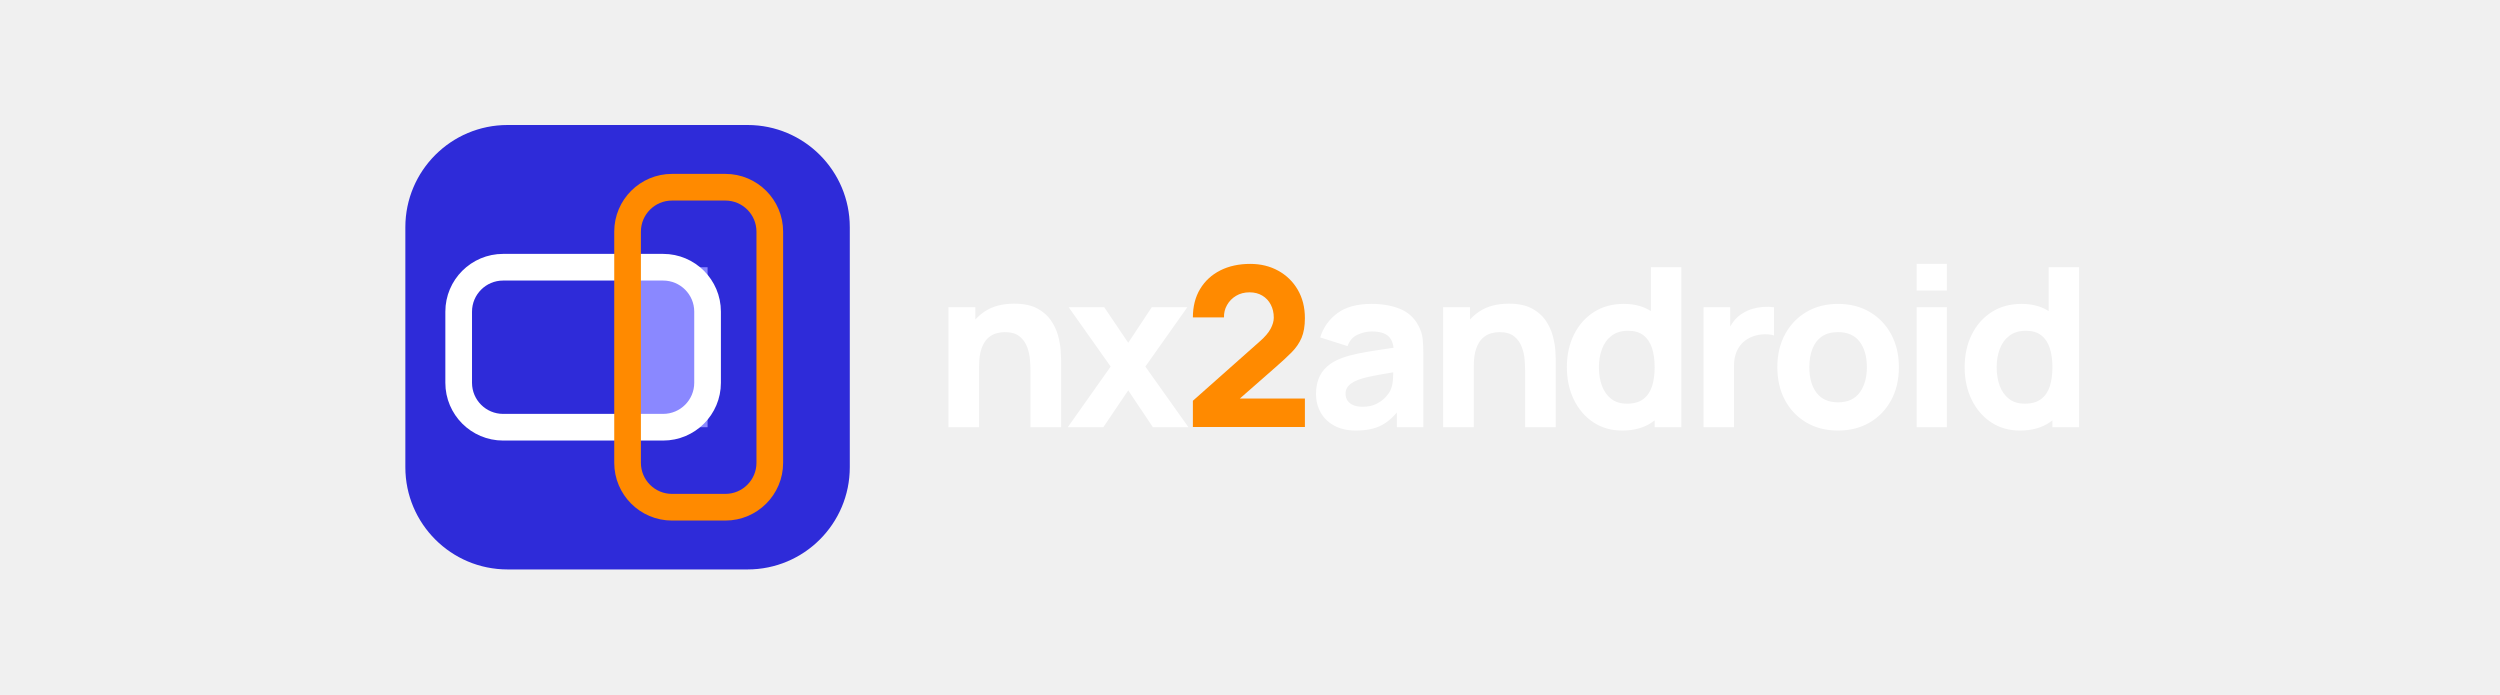
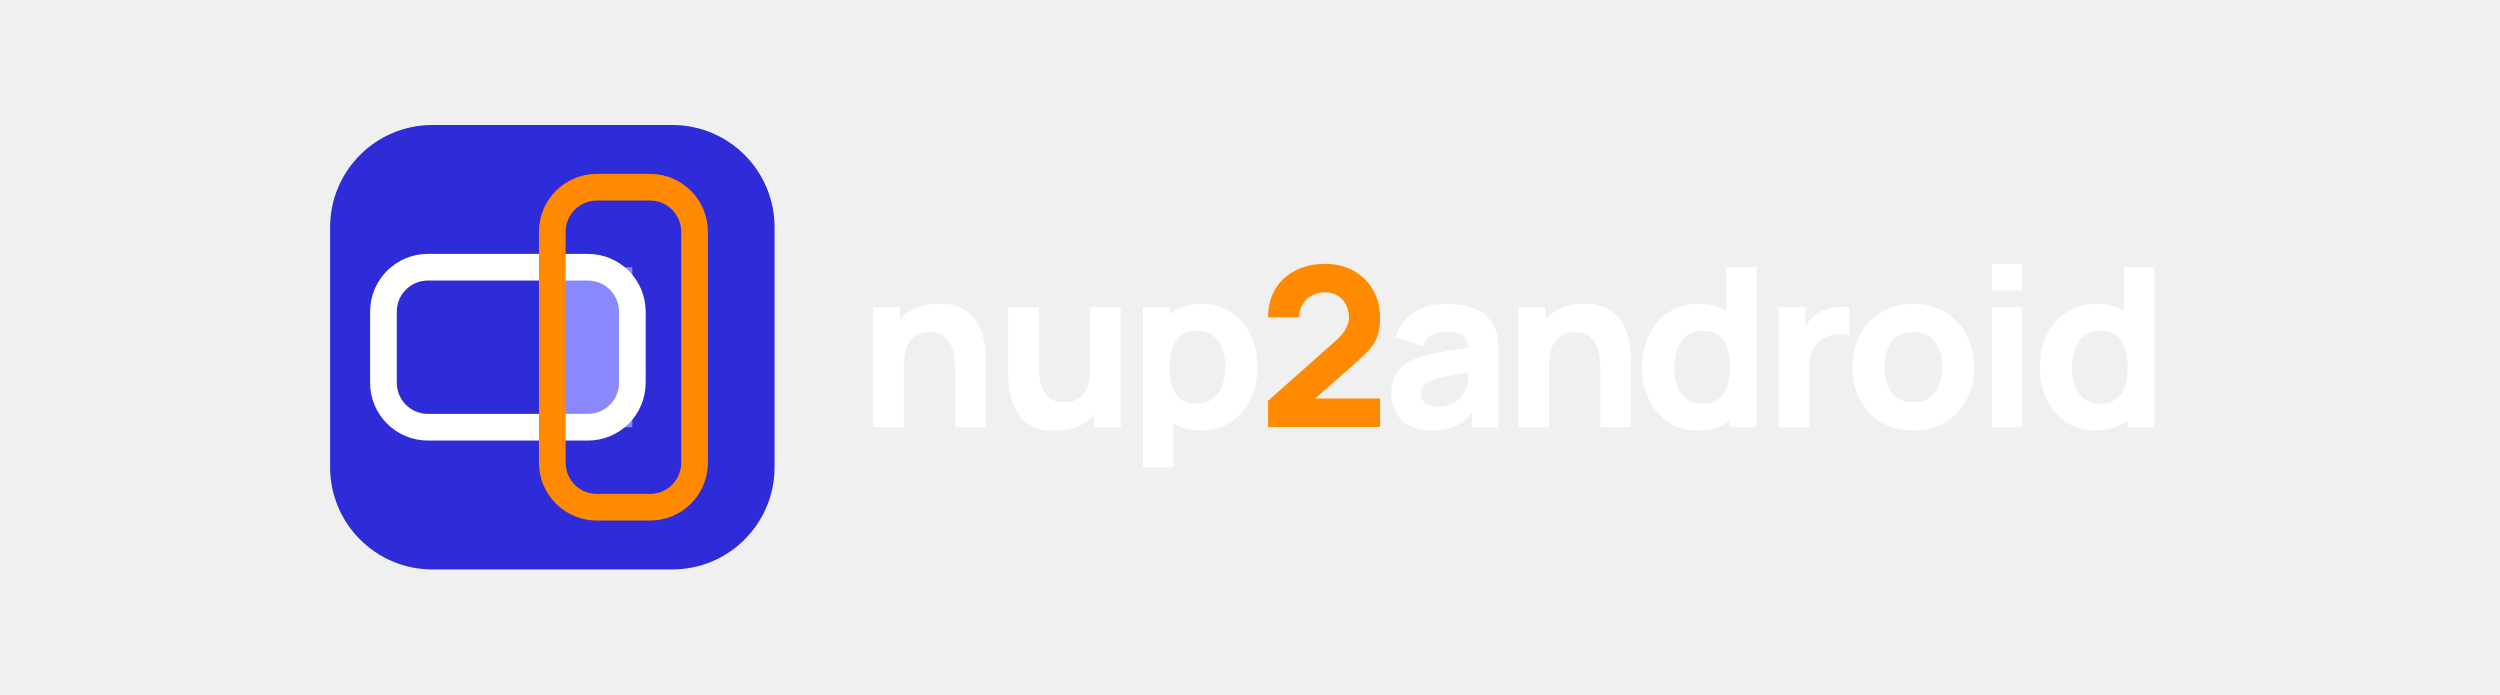
<svg xmlns="http://www.w3.org/2000/svg" width="720" height="200" viewBox="0 0 720 200" role="img" aria-label="nup2android">
-   <g transform="translate(116.74 36) scale(1.28)">
-     <rect width="100" height="100" rx="23" fill="#2E2BD9" />
-     <rect x="50" y="32" width="18" height="36" fill="#8A88FF" />
-     <rect x="12" y="32" width="56" height="36" rx="10" fill="none" stroke="#FFFFFF" stroke-width="6" />
-     <rect x="50" y="14" width="32" height="72" rx="10" fill="none" stroke="#FF8A00" stroke-width="6" />
+   <g transform="translate(-21.67 0)">
+     <g transform="translate(116.74 36) scale(1.28)">
+       <rect width="100" height="100" rx="23" fill="#2E2BD9" />
+       <rect x="50" y="32" width="18" height="36" fill="#8A88FF" />
+       <rect x="12" y="32" width="56" height="36" rx="10" fill="none" stroke="#FFFFFF" stroke-width="6" />
+       <rect x="50" y="14" width="32" height="72" rx="10" fill="none" stroke="#FF8A00" stroke-width="6" />
+     </g>
+     <path fill="#FFFFFF" d="M296.77 123.04V106.72Q296.77 105.54 296.64 103.7Q296.51 101.86 295.84 100Q295.17 98.14 293.65 96.9Q292.13 95.65 289.34 95.65Q288.22 95.65 286.94 96Q285.66 96.35 284.54 97.36Q283.42 98.37 282.7 100.32Q281.98 102.27 281.98 105.5L276.99 103.14Q276.99 99.04 278.66 95.46Q280.32 91.87 283.66 89.66Q287.01 87.46 292.1 87.46Q296.16 87.46 298.72 88.83Q301.28 90.21 302.7 92.32Q304.13 94.43 304.74 96.72Q305.34 99.01 305.47 100.9Q305.6 102.78 305.6 103.65V123.04ZM273.15 123.04V88.48H280.9V99.94H281.98V123.04Z" />
+     <path fill="#FFFFFF" transform="translate(38.85 0) rotate(180 289.38 105.76)" d="M296.77 123.04V106.72Q296.77 105.54 296.64 103.7Q296.51 101.86 295.84 100Q295.17 98.14 293.65 96.9Q292.13 95.65 289.34 95.65Q288.22 95.65 286.94 96Q285.66 96.35 284.54 97.36Q283.42 98.37 282.7 100.32Q281.98 102.27 281.98 105.5L276.99 103.14Q276.99 99.04 278.66 95.46Q280.32 91.87 283.66 89.66Q287.01 87.46 292.1 87.46Q296.16 87.46 298.72 88.83Q301.28 90.21 302.7 92.32Q304.13 94.43 304.74 96.72Q305.34 99.01 305.47 100.9Q305.6 102.78 305.6 103.65V123.04ZM273.15 123.04V88.48H280.9V99.94H281.98V123.04Z" />
+     <path fill="#FFFFFF" transform="translate(-100.41 0) rotate(180 467.74 105.76)" d="M467.2 124Q462.43 124 458.85 121.6Q455.26 119.2 453.26 115.07Q451.26 110.94 451.26 105.76Q451.26 100.48 453.3 96.37Q455.33 92.26 459.01 89.89Q462.69 87.52 467.65 87.52Q472.58 87.52 475.94 89.92Q479.3 92.32 481.02 96.45Q482.75 100.58 482.75 105.76Q482.75 110.94 481.01 115.07Q479.26 119.2 475.81 121.6Q472.35 124 467.2 124ZM468.61 116.26Q471.52 116.26 473.26 114.94Q475.01 113.63 475.78 111.26Q476.54 108.9 476.54 105.76Q476.54 102.62 475.78 100.26Q475.01 97.89 473.33 96.58Q471.65 95.26 468.93 95.26Q466.02 95.26 464.14 96.69Q462.27 98.11 461.38 100.5Q460.48 102.88 460.48 105.76Q460.48 108.67 461.34 111.06Q462.21 113.44 464 114.85Q465.79 116.26 468.61 116.26ZM476.54 123.04V99.36H475.46V76.96H484.22V123.04Z" />
+     <g transform="translate(43.33 0)">
+       <path fill="#FF8A00" d="M343.55 122.98V115.42L362.88 98.27Q365.06 96.35 365.95 94.66Q366.85 92.96 366.85 91.49Q366.85 89.38 365.98 87.73Q365.12 86.08 363.55 85.14Q361.98 84.19 359.87 84.19Q357.66 84.19 355.98 85.2Q354.3 86.21 353.38 87.86Q352.45 89.5 352.51 91.42H343.55Q343.55 86.69 345.63 83.23Q347.71 79.78 351.42 77.89Q355.14 76 360.06 76Q364.58 76 368.14 77.97Q371.71 79.94 373.76 83.46Q375.81 86.98 375.81 91.62Q375.81 95.04 374.85 97.3Q373.89 99.55 372 101.46Q370.11 103.36 367.36 105.76L354.88 116.7L354.18 114.78H375.81V122.98Z" />
+       <path fill="#FFFFFF" d="M390.53 124Q386.82 124 384.24 122.58Q381.66 121.15 380.34 118.77Q379.01 116.38 379.01 113.5Q379.01 111.1 379.74 109.12Q380.48 107.14 382.13 105.62Q383.78 104.1 386.56 103.07Q388.48 102.37 391.14 101.82Q393.79 101.28 397.15 100.78Q400.51 100.29 404.54 99.68L401.41 101.41Q401.41 98.34 399.94 96.9Q398.46 95.46 395.01 95.46Q393.09 95.46 391.01 96.38Q388.93 97.31 388.1 99.68L380.22 97.18Q381.54 92.9 385.15 90.21Q388.77 87.52 395.01 87.52Q399.58 87.52 403.14 88.93Q406.69 90.34 408.51 93.79Q409.54 95.71 409.73 97.63Q409.92 99.55 409.92 101.92V123.04H402.3V115.94L403.39 117.41Q400.86 120.9 397.94 122.45Q395.01 124 390.53 124ZM392.38 117.15Q394.78 117.15 396.43 116.3Q398.08 115.46 399.06 114.37Q400.03 113.28 400.38 112.54Q401.06 111.14 401.17 109.26Q401.28 107.39 401.28 106.14L403.84 106.78Q399.97 107.42 397.57 107.86Q395.17 108.29 393.7 108.64Q392.22 108.99 391.1 109.41Q389.82 109.92 389.04 110.51Q388.26 111.1 387.89 111.81Q387.52 112.51 387.52 113.38Q387.52 114.56 388.11 115.41Q388.7 116.26 389.79 116.7Q390.88 117.15 392.38 117.15ZM439.23 123.04V106.72Q439.23 105.54 439.1 103.7Q438.98 101.86 438.3 100Q437.63 98.14 436.11 96.9Q434.59 95.65 431.81 95.65Q430.69 95.65 429.41 96Q428.13 96.35 427.01 97.36Q425.89 98.37 425.17 100.32Q424.45 102.27 424.45 105.5L419.46 103.14Q419.46 99.04 421.12 95.46Q422.78 91.87 426.13 89.66Q429.47 87.46 434.56 87.46Q438.62 87.46 441.18 88.83Q443.74 90.21 445.17 92.32Q446.59 94.43 447.2 96.72Q447.81 99.01 447.94 100.9Q448.06 102.78 448.06 103.65V123.04ZM415.62 123.04V88.48H423.36V99.94H424.45V123.04ZM467.2 124Q462.43 124 458.85 121.6Q455.26 119.2 453.26 115.07Q451.26 110.94 451.26 105.76Q451.26 100.48 453.3 96.37Q455.33 92.26 459.01 89.89Q462.69 87.52 467.65 87.52Q472.58 87.52 475.94 89.92Q479.3 92.32 481.02 96.45Q482.75 100.58 482.75 105.76Q482.75 110.94 481.01 115.07Q479.26 119.2 475.81 121.6Q472.35 124 467.2 124ZM468.61 116.26Q471.52 116.26 473.26 114.94Q475.01 113.63 475.78 111.26Q476.54 108.9 476.54 105.76Q476.54 102.62 475.78 100.26Q475.01 97.89 473.33 96.58Q471.65 95.26 468.93 95.26Q466.02 95.26 464.14 96.69Q462.27 98.11 461.38 100.5Q460.48 102.88 460.48 105.76Q460.48 108.67 461.34 111.06Q462.21 113.44 464 114.85Q465.79 116.26 468.61 116.26ZM476.54 123.04V99.36H475.46V76.96H484.22V123.04ZM490.62 123.04V88.48H498.3V96.93L497.47 95.84Q498.14 94.05 499.26 92.58Q500.38 91.1 502.02 90.14Q503.26 89.38 504.74 88.94Q506.21 88.51 507.78 88.4Q509.34 88.29 510.91 88.48V96.61Q509.47 96.16 507.57 96.3Q505.66 96.45 504.13 97.18Q502.59 97.89 501.54 99.06Q500.48 100.22 499.94 101.81Q499.39 103.39 499.39 105.38V123.04ZM529.34 124Q524.13 124 520.19 121.66Q516.26 119.33 514.06 115.22Q511.87 111.1 511.87 105.76Q511.87 100.35 514.11 96.24Q516.35 92.13 520.29 89.82Q524.22 87.52 529.34 87.52Q534.56 87.52 538.51 89.86Q542.46 92.19 544.67 96.3Q546.88 100.42 546.88 105.76Q546.88 111.14 544.66 115.25Q542.43 119.36 538.48 121.68Q534.53 124 529.34 124ZM529.34 115.87Q533.54 115.87 535.6 113.04Q537.66 110.21 537.66 105.76Q537.66 101.15 535.57 98.4Q533.47 95.65 529.34 95.65Q526.5 95.65 524.67 96.93Q522.85 98.21 521.97 100.48Q521.09 102.75 521.09 105.76Q521.09 110.4 523.18 113.14Q525.28 115.87 529.34 115.87ZM552 83.68V76H560.7V83.68ZM552 123.04V88.48H560.7V123.04ZM581.76 124Q576.99 124 573.41 121.6Q569.82 119.2 567.82 115.07Q565.82 110.94 565.82 105.76Q565.82 100.48 567.86 96.37Q569.89 92.26 573.57 89.89Q577.25 87.52 582.21 87.52Q587.14 87.52 590.5 89.92Q593.86 92.32 595.58 96.45Q597.31 100.58 597.31 105.76Q597.31 110.94 595.57 115.07Q593.82 119.2 590.37 121.6Q586.91 124 581.76 124ZM583.17 116.26Q586.08 116.26 587.82 114.94Q589.57 113.63 590.34 111.26Q591.1 108.9 591.1 105.76Q591.1 102.62 590.34 100.26Q589.57 97.89 587.89 96.58Q586.21 95.26 583.49 95.26Q580.58 95.26 578.7 96.69Q576.83 98.11 575.94 100.5Q575.04 102.88 575.04 105.76Q575.04 108.67 575.9 111.06Q576.77 113.44 578.56 114.85Q580.35 116.26 583.17 116.26ZM591.1 123.04V99.36H590.02V76.96H598.78V123.04Z" />
+     </g>
  </g>
-   <path fill="#FFFFFF" d="M296.77 123.04V106.72Q296.77 105.54 296.64 103.7Q296.51 101.86 295.84 100Q295.17 98.14 293.65 96.9Q292.13 95.65 289.34 95.65Q288.22 95.65 286.94 96Q285.66 96.35 284.54 97.36Q283.42 98.37 282.7 100.32Q281.98 102.27 281.98 105.5L276.99 103.14Q276.99 99.04 278.66 95.46Q280.32 91.87 283.66 89.66Q287.01 87.46 292.1 87.46Q296.16 87.46 298.72 88.83Q301.28 90.21 302.7 92.32Q304.13 94.43 304.74 96.72Q305.34 99.01 305.47 100.9Q305.6 102.78 305.6 103.65V123.04ZM273.15 123.04V88.48H280.9V99.94H281.98V123.04ZM307.52 123.04 319.87 105.57 307.78 88.48H318.02L324.93 98.72L331.71 88.48H341.95L329.86 105.57L342.27 123.04H332.03L324.93 112.42L317.76 123.04ZM390.53 124Q386.82 124 384.24 122.58Q381.66 121.15 380.34 118.77Q379.01 116.38 379.01 113.5Q379.01 111.1 379.74 109.12Q380.48 107.14 382.13 105.62Q383.78 104.1 386.56 103.07Q388.48 102.37 391.14 101.82Q393.79 101.28 397.15 100.78Q400.51 100.29 404.54 99.68L401.41 101.41Q401.41 98.34 399.94 96.9Q398.46 95.46 395.01 95.46Q393.09 95.46 391.01 96.38Q388.93 97.31 388.1 99.68L380.22 97.18Q381.54 92.9 385.15 90.21Q388.77 87.52 395.01 87.52Q399.58 87.52 403.14 88.93Q406.69 90.34 408.51 93.79Q409.54 95.71 409.73 97.63Q409.92 99.55 409.92 101.92V123.04H402.3V115.94L403.39 117.41Q400.86 120.9 397.94 122.45Q395.01 124 390.53 124ZM392.38 117.15Q394.78 117.15 396.43 116.3Q398.08 115.46 399.06 114.37Q400.03 113.28 400.38 112.54Q401.06 111.14 401.17 109.26Q401.28 107.39 401.28 106.14L403.84 106.78Q399.97 107.42 397.57 107.86Q395.17 108.29 393.7 108.64Q392.22 108.99 391.1 109.41Q389.82 109.92 389.04 110.51Q388.26 111.1 387.89 111.81Q387.52 112.51 387.52 113.38Q387.52 114.56 388.11 115.41Q388.7 116.26 389.79 116.7Q390.88 117.15 392.38 117.15ZM439.23 123.04V106.72Q439.23 105.54 439.1 103.7Q438.98 101.86 438.3 100Q437.63 98.14 436.11 96.9Q434.59 95.65 431.81 95.65Q430.69 95.65 429.41 96Q428.13 96.35 427.01 97.36Q425.89 98.37 425.17 100.32Q424.45 102.27 424.45 105.5L419.46 103.14Q419.46 99.04 421.12 95.46Q422.78 91.87 426.13 89.66Q429.47 87.46 434.56 87.46Q438.62 87.46 441.18 88.83Q443.74 90.21 445.17 92.32Q446.59 94.43 447.2 96.72Q447.81 99.01 447.94 100.9Q448.06 102.78 448.06 103.65V123.04ZM415.62 123.04V88.48H423.36V99.94H424.45V123.04ZM467.2 124Q462.43 124 458.85 121.6Q455.26 119.2 453.26 115.07Q451.26 110.94 451.26 105.76Q451.26 100.48 453.3 96.37Q455.33 92.26 459.01 89.89Q462.69 87.52 467.65 87.52Q472.58 87.52 475.94 89.92Q479.3 92.32 481.02 96.45Q482.75 100.58 482.75 105.76Q482.75 110.94 481.01 115.07Q479.26 119.2 475.81 121.6Q472.35 124 467.2 124ZM468.61 116.26Q471.52 116.26 473.26 114.94Q475.01 113.63 475.78 111.26Q476.54 108.9 476.54 105.76Q476.54 102.62 475.78 100.26Q475.01 97.89 473.33 96.58Q471.65 95.26 468.93 95.26Q466.02 95.26 464.14 96.69Q462.27 98.11 461.38 100.5Q460.48 102.88 460.48 105.76Q460.48 108.67 461.34 111.06Q462.21 113.44 464 114.85Q465.79 116.26 468.61 116.26ZM476.54 123.04V99.36H475.46V76.96H484.22V123.04ZM490.62 123.04V88.48H498.3V96.93L497.47 95.84Q498.14 94.05 499.26 92.58Q500.38 91.1 502.02 90.14Q503.26 89.38 504.74 88.94Q506.21 88.51 507.78 88.4Q509.34 88.29 510.91 88.48V96.61Q509.47 96.16 507.57 96.3Q505.66 96.45 504.13 97.18Q502.59 97.89 501.54 99.06Q500.48 100.22 499.94 101.81Q499.39 103.39 499.39 105.38V123.04ZM529.34 124Q524.13 124 520.19 121.66Q516.26 119.33 514.06 115.22Q511.87 111.1 511.87 105.76Q511.87 100.35 514.11 96.24Q516.35 92.13 520.29 89.82Q524.22 87.52 529.34 87.52Q534.56 87.52 538.51 89.86Q542.46 92.19 544.67 96.3Q546.88 100.42 546.88 105.76Q546.88 111.14 544.66 115.25Q542.43 119.36 538.48 121.68Q534.53 124 529.34 124ZM529.34 115.87Q533.54 115.87 535.6 113.04Q537.66 110.21 537.66 105.76Q537.66 101.15 535.57 98.4Q533.47 95.65 529.34 95.65Q526.5 95.65 524.67 96.93Q522.85 98.21 521.97 100.48Q521.09 102.75 521.09 105.76Q521.09 110.4 523.18 113.14Q525.28 115.87 529.34 115.87ZM552 83.68V76H560.7V83.68ZM552 123.04V88.48H560.7V123.04ZM581.76 124Q576.99 124 573.41 121.6Q569.82 119.2 567.82 115.07Q565.82 110.94 565.82 105.76Q565.82 100.48 567.86 96.37Q569.89 92.26 573.57 89.89Q577.25 87.52 582.21 87.52Q587.14 87.52 590.5 89.92Q593.86 92.32 595.58 96.45Q597.31 100.58 597.31 105.76Q597.31 110.94 595.57 115.07Q593.82 119.2 590.37 121.6Q586.91 124 581.76 124ZM583.17 116.26Q586.08 116.26 587.82 114.94Q589.57 113.63 590.34 111.26Q591.1 108.9 591.1 105.76Q591.1 102.62 590.34 100.26Q589.57 97.89 587.89 96.58Q586.21 95.26 583.49 95.26Q580.58 95.26 578.7 96.69Q576.83 98.11 575.94 100.5Q575.04 102.88 575.04 105.76Q575.04 108.67 575.9 111.06Q576.77 113.44 578.56 114.85Q580.35 116.26 583.17 116.26ZM591.1 123.04V99.36H590.02V76.96H598.78V123.04Z" />
-   <path fill="#FF8A00" d="M343.55 122.98V115.42L362.88 98.27Q365.06 96.35 365.95 94.66Q366.85 92.96 366.85 91.49Q366.85 89.38 365.98 87.73Q365.12 86.08 363.55 85.14Q361.98 84.19 359.87 84.19Q357.66 84.19 355.98 85.2Q354.3 86.21 353.38 87.86Q352.45 89.5 352.51 91.42H343.55Q343.55 86.69 345.63 83.23Q347.71 79.78 351.42 77.89Q355.14 76 360.06 76Q364.58 76 368.14 77.97Q371.71 79.94 373.76 83.46Q375.81 86.98 375.81 91.62Q375.81 95.04 374.85 97.3Q373.89 99.55 372 101.46Q370.11 103.36 367.36 105.76L354.88 116.7L354.18 114.78H375.81V122.98Z" />
</svg>
